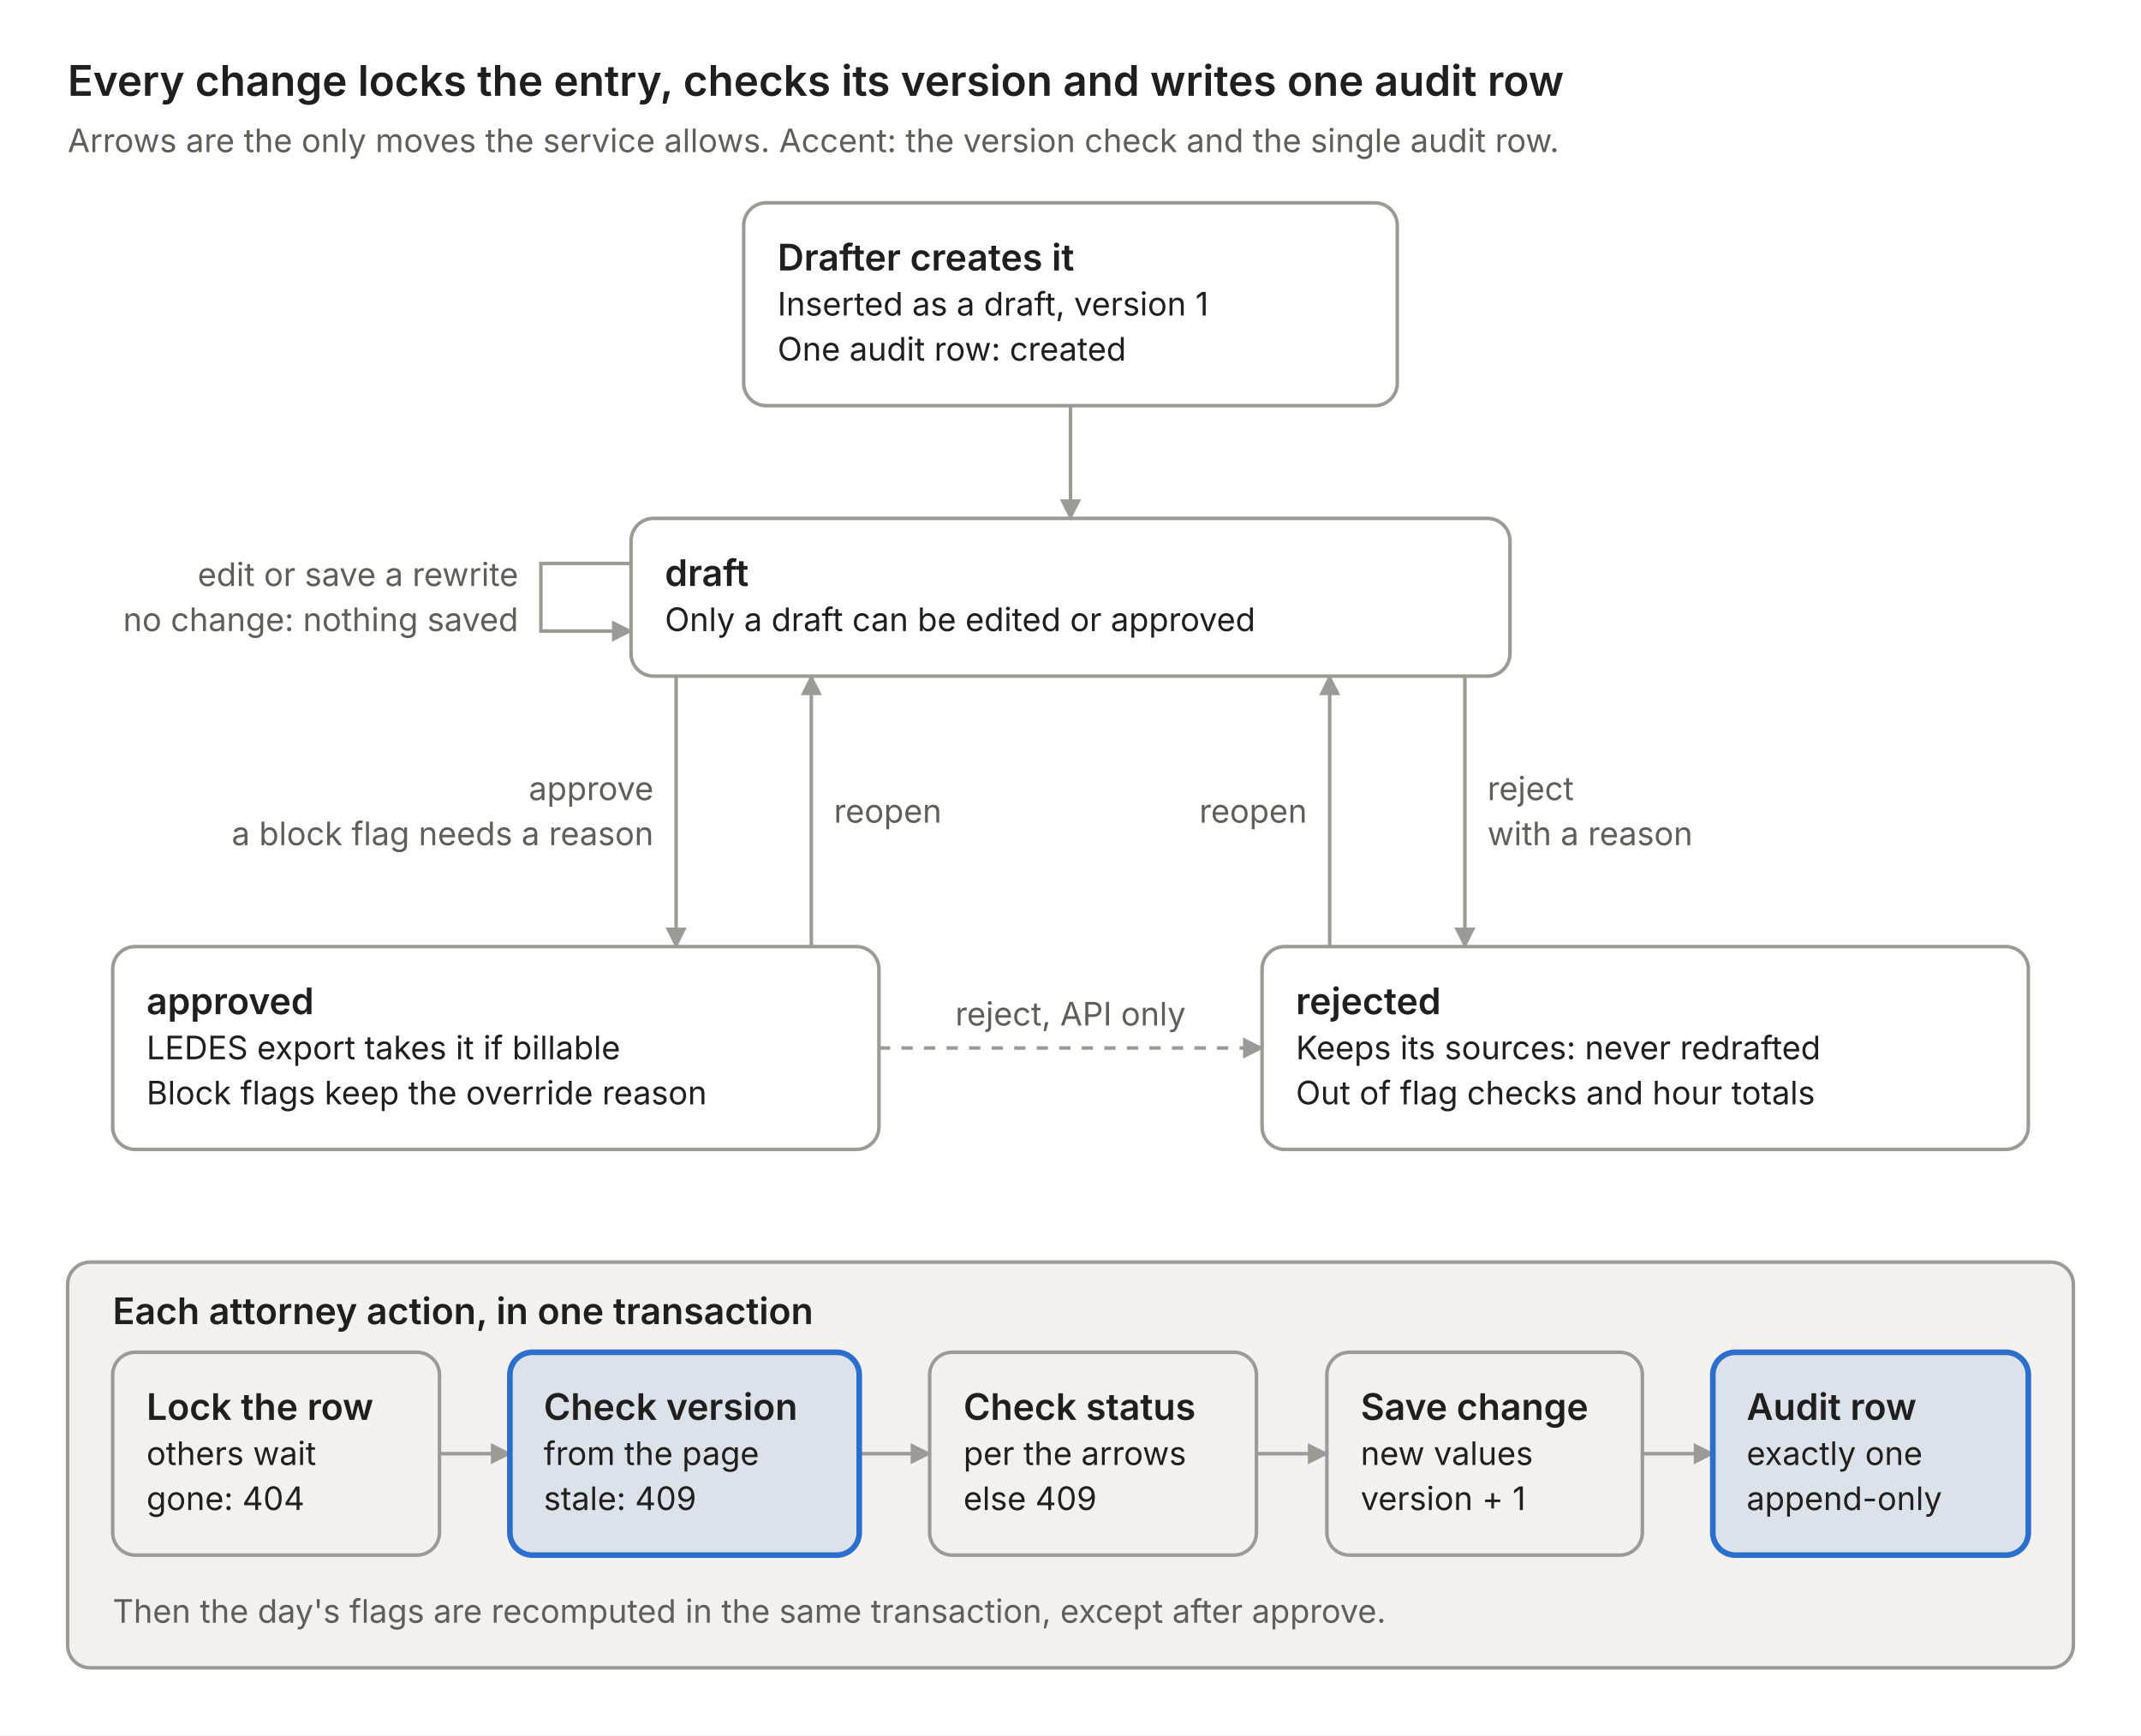
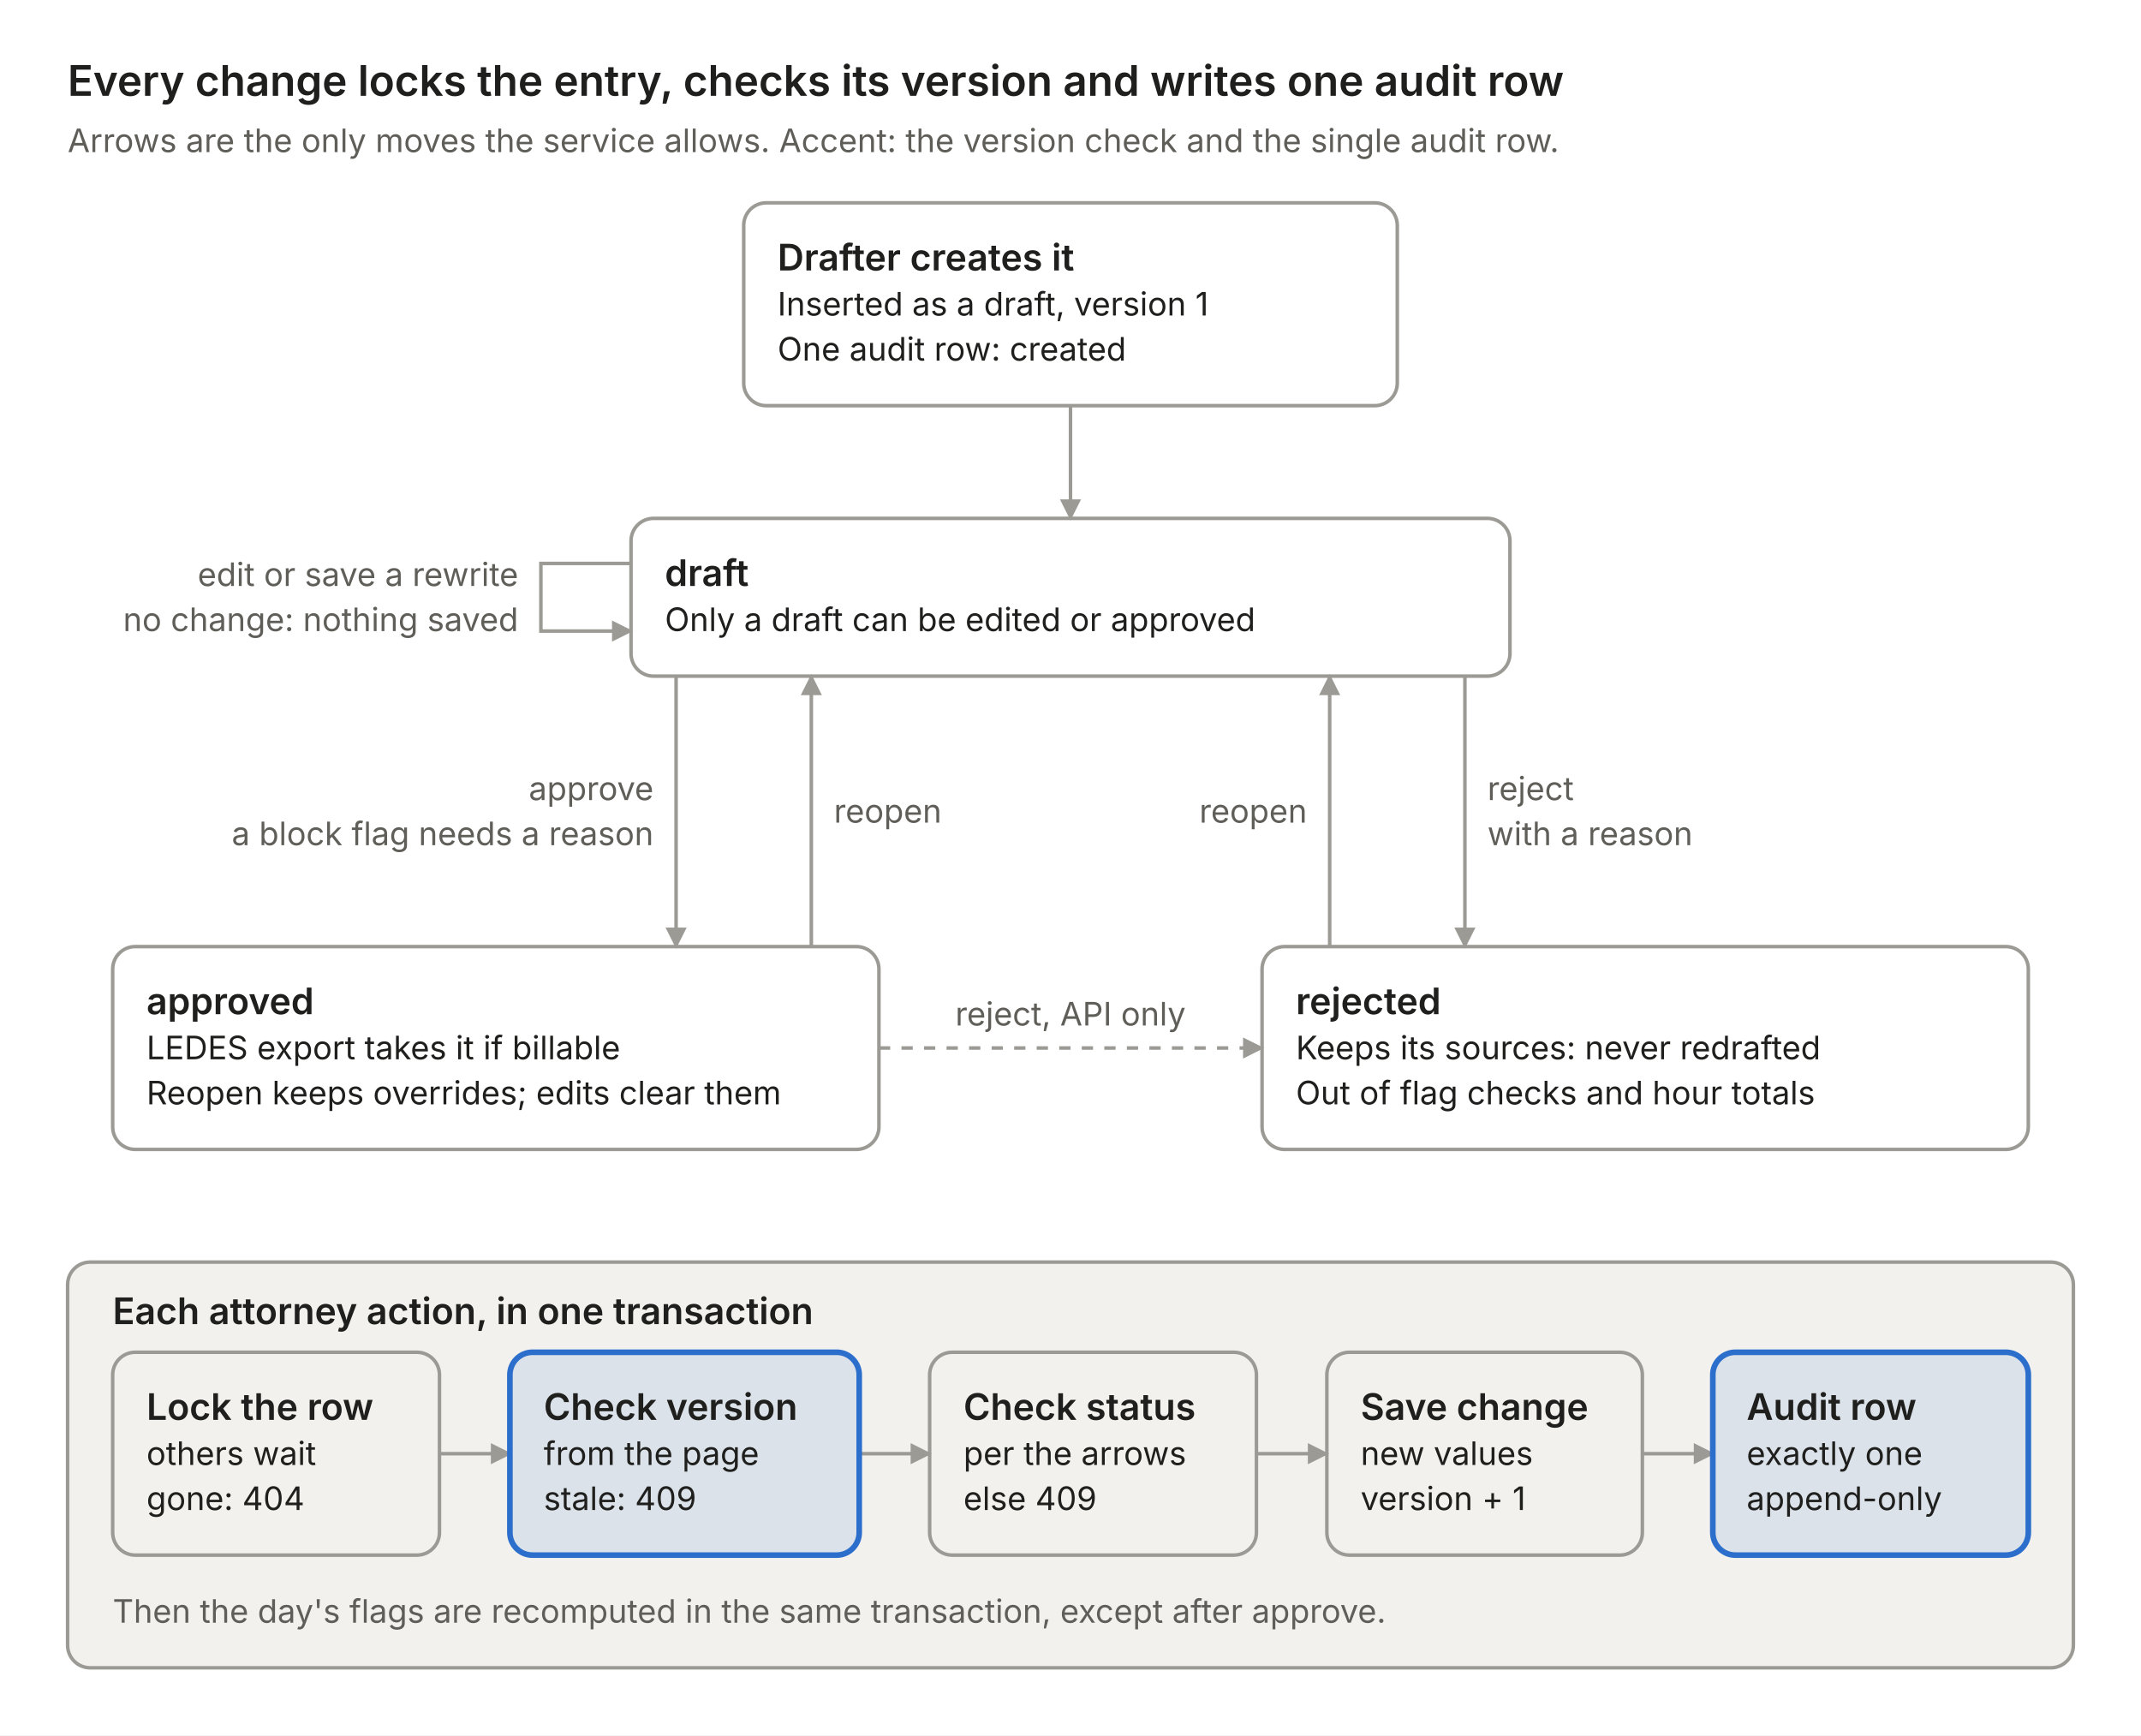
<svg xmlns="http://www.w3.org/2000/svg" viewBox="0 0 760 616" width="760" height="616" role="img" aria-labelledby="title desc">
  <style>
  text { font-family: -apple-system, BlinkMacSystemFont, "Segoe UI", Inter, Helvetica, Arial, sans-serif; }
  .bg { fill: #ffffff; } .ink { fill: #1f1f1d; } .quiet { fill: #5f5e59; }
  .line { fill: none; stroke: #9b9a94; stroke-width: 1.25; } .guide { fill: none; stroke: #d9d8d3; stroke-width: 1.25; }
  .dash { stroke-dasharray: 4 4; } .box { fill: none; stroke: #9b9a94; stroke-width: 1.25; }
  .main { fill: #2c6ecb; fill-opacity: 0.12; stroke: #2c6ecb; stroke-width: 2; }
  .tint { fill: #f2f1ed; stroke: #9b9a94; stroke-width: 1.25; } .head { fill: #9b9a94; }
  .span { fill: #9b9a94; fill-opacity: 0.18; stroke: #9b9a94; stroke-width: 1.25; }
  .span-main { fill: #2c6ecb; fill-opacity: 0.18; stroke: #2c6ecb; stroke-width: 1.25; }
  @media (prefers-color-scheme: dark) {
    .bg { fill: #1c1c1b; } .ink { fill: #ecebe6; } .quiet { fill: #a9a8a2; }
    .line, .box { stroke: #74736d; } .guide { stroke: #3a3936; }
    .main { fill: #6fa2ff; fill-opacity: 0.16; stroke: #6fa2ff; }
    .tint { fill: #262624; stroke: #74736d; } .head { fill: #74736d; }
    .span { fill: #74736d; stroke: #74736d; } .span-main { fill: #6fa2ff; stroke: #6fa2ff; }
  }
</style>
  <defs>
    <marker id="entry-lifecycle-arrow" viewBox="0 0 10 10" refX="9" refY="5" markerWidth="6" markerHeight="6" orient="auto-start-reverse">
      <path d="M0 0L10 5L0 10z" class="head" />
    </marker>
  </defs>
  <rect x="0" y="0" width="760" height="616" class="bg" />
  <text x="24" y="34" class="ink" font-size="15" font-weight="600">Every change locks the entry, checks its version and writes one audit row</text>
  <text x="24" y="54" class="quiet" font-size="11.5">Arrows are the only moves the service allows. Accent: the version check and the single audit row.</text>
  <rect x="24" y="448" width="712" height="144" rx="8" class="tint" />
  <text x="40" y="470" class="ink" font-size="13" font-weight="600">Each attorney action, in one transaction</text>
  <path d="M380 144V184" class="line" marker-end="url(#entry-lifecycle-arrow)" />
  <path d="M224 200H192V224H224" class="line" marker-end="url(#entry-lifecycle-arrow)" />
  <path d="M240 240V336" class="line" marker-end="url(#entry-lifecycle-arrow)" />
  <path d="M288 336V240" class="line" marker-end="url(#entry-lifecycle-arrow)" />
  <path d="M472 336V240" class="line" marker-end="url(#entry-lifecycle-arrow)" />
  <path d="M520 240V336" class="line" marker-end="url(#entry-lifecycle-arrow)" />
  <path d="M312 372H448" class="line dash" marker-end="url(#entry-lifecycle-arrow)" />
  <path d="M156 516H181" class="line" marker-end="url(#entry-lifecycle-arrow)" />
  <path d="M305 516H330" class="line" marker-end="url(#entry-lifecycle-arrow)" />
  <path d="M446 516H471" class="line" marker-end="url(#entry-lifecycle-arrow)" />
  <path d="M583 516H608" class="line" marker-end="url(#entry-lifecycle-arrow)" />
  <text x="184" y="208" class="quiet" font-size="11.5" text-anchor="end">edit or save a rewrite</text>
  <text x="184" y="224" class="quiet" font-size="11.5" text-anchor="end">no change: nothing saved</text>
  <text x="232" y="284" class="quiet" font-size="11.5" text-anchor="end">approve</text>
  <text x="232" y="300" class="quiet" font-size="11.5" text-anchor="end">a block flag needs a reason</text>
  <text x="296" y="292" class="quiet" font-size="11.5">reopen</text>
  <text x="464" y="292" class="quiet" font-size="11.5" text-anchor="end">reopen</text>
  <text x="528" y="284" class="quiet" font-size="11.5">reject</text>
  <text x="528" y="300" class="quiet" font-size="11.5">with a reason</text>
  <text x="380" y="364" class="quiet" font-size="11.5" text-anchor="middle">reject, API only</text>
  <text x="40" y="576" class="quiet" font-size="11.5">Then the day's flags are recomputed in the same transaction, except after approve.</text>
  <rect x="264" y="72" width="232" height="72" rx="8" class="box" />
  <text x="276" y="96" class="ink" font-size="13" font-weight="600">Drafter creates it</text>
  <text x="276" y="112" class="ink" font-size="11.5">Inserted as a draft, version 1</text>
  <text x="276" y="128" class="ink" font-size="11.5">One audit row: created</text>
  <rect x="224" y="184" width="312" height="56" rx="8" class="box" />
  <text x="236" y="208" class="ink" font-size="13" font-weight="600">draft</text>
  <text x="236" y="224" class="ink" font-size="11.5">Only a draft can be edited or approved</text>
  <rect x="40" y="336" width="272" height="72" rx="8" class="box" />
  <text x="52" y="360" class="ink" font-size="13" font-weight="600">approved</text>
  <text x="52" y="376" class="ink" font-size="11.5">LEDES export takes it if billable</text>
-   <text x="52" y="392" class="ink" font-size="11.5">Block flags keep the override reason</text>
+   <text x="52" y="392" class="ink" font-size="11.5">Reopen keeps overrides; edits clear them</text>
  <rect x="448" y="336" width="272" height="72" rx="8" class="box" />
  <text x="460" y="360" class="ink" font-size="13" font-weight="600">rejected</text>
  <text x="460" y="376" class="ink" font-size="11.5">Keeps its sources: never redrafted</text>
  <text x="460" y="392" class="ink" font-size="11.5">Out of flag checks and hour totals</text>
  <rect x="40" y="480" width="116" height="72" rx="8" class="box" />
  <text x="52" y="504" class="ink" font-size="13" font-weight="600">Lock the row</text>
  <text x="52" y="520" class="ink" font-size="11.5">others wait</text>
  <text x="52" y="536" class="ink" font-size="11.5">gone: 404</text>
  <rect x="181" y="480" width="124" height="72" rx="8" class="main" />
  <text x="193" y="504" class="ink" font-size="13" font-weight="600">Check version</text>
  <text x="193" y="520" class="ink" font-size="11.5">from the page</text>
  <text x="193" y="536" class="ink" font-size="11.5">stale: 409</text>
  <rect x="330" y="480" width="116" height="72" rx="8" class="box" />
  <text x="342" y="504" class="ink" font-size="13" font-weight="600">Check status</text>
  <text x="342" y="520" class="ink" font-size="11.5">per the arrows</text>
  <text x="342" y="536" class="ink" font-size="11.5">else 409</text>
  <rect x="471" y="480" width="112" height="72" rx="8" class="box" />
  <text x="483" y="504" class="ink" font-size="13" font-weight="600">Save change</text>
  <text x="483" y="520" class="ink" font-size="11.5">new values</text>
  <text x="483" y="536" class="ink" font-size="11.5">version + 1</text>
  <rect x="608" y="480" width="112" height="72" rx="8" class="main" />
  <text x="620" y="504" class="ink" font-size="13" font-weight="600">Audit row</text>
  <text x="620" y="520" class="ink" font-size="11.5">exactly one</text>
  <text x="620" y="536" class="ink" font-size="11.5">append-only</text>
</svg>
